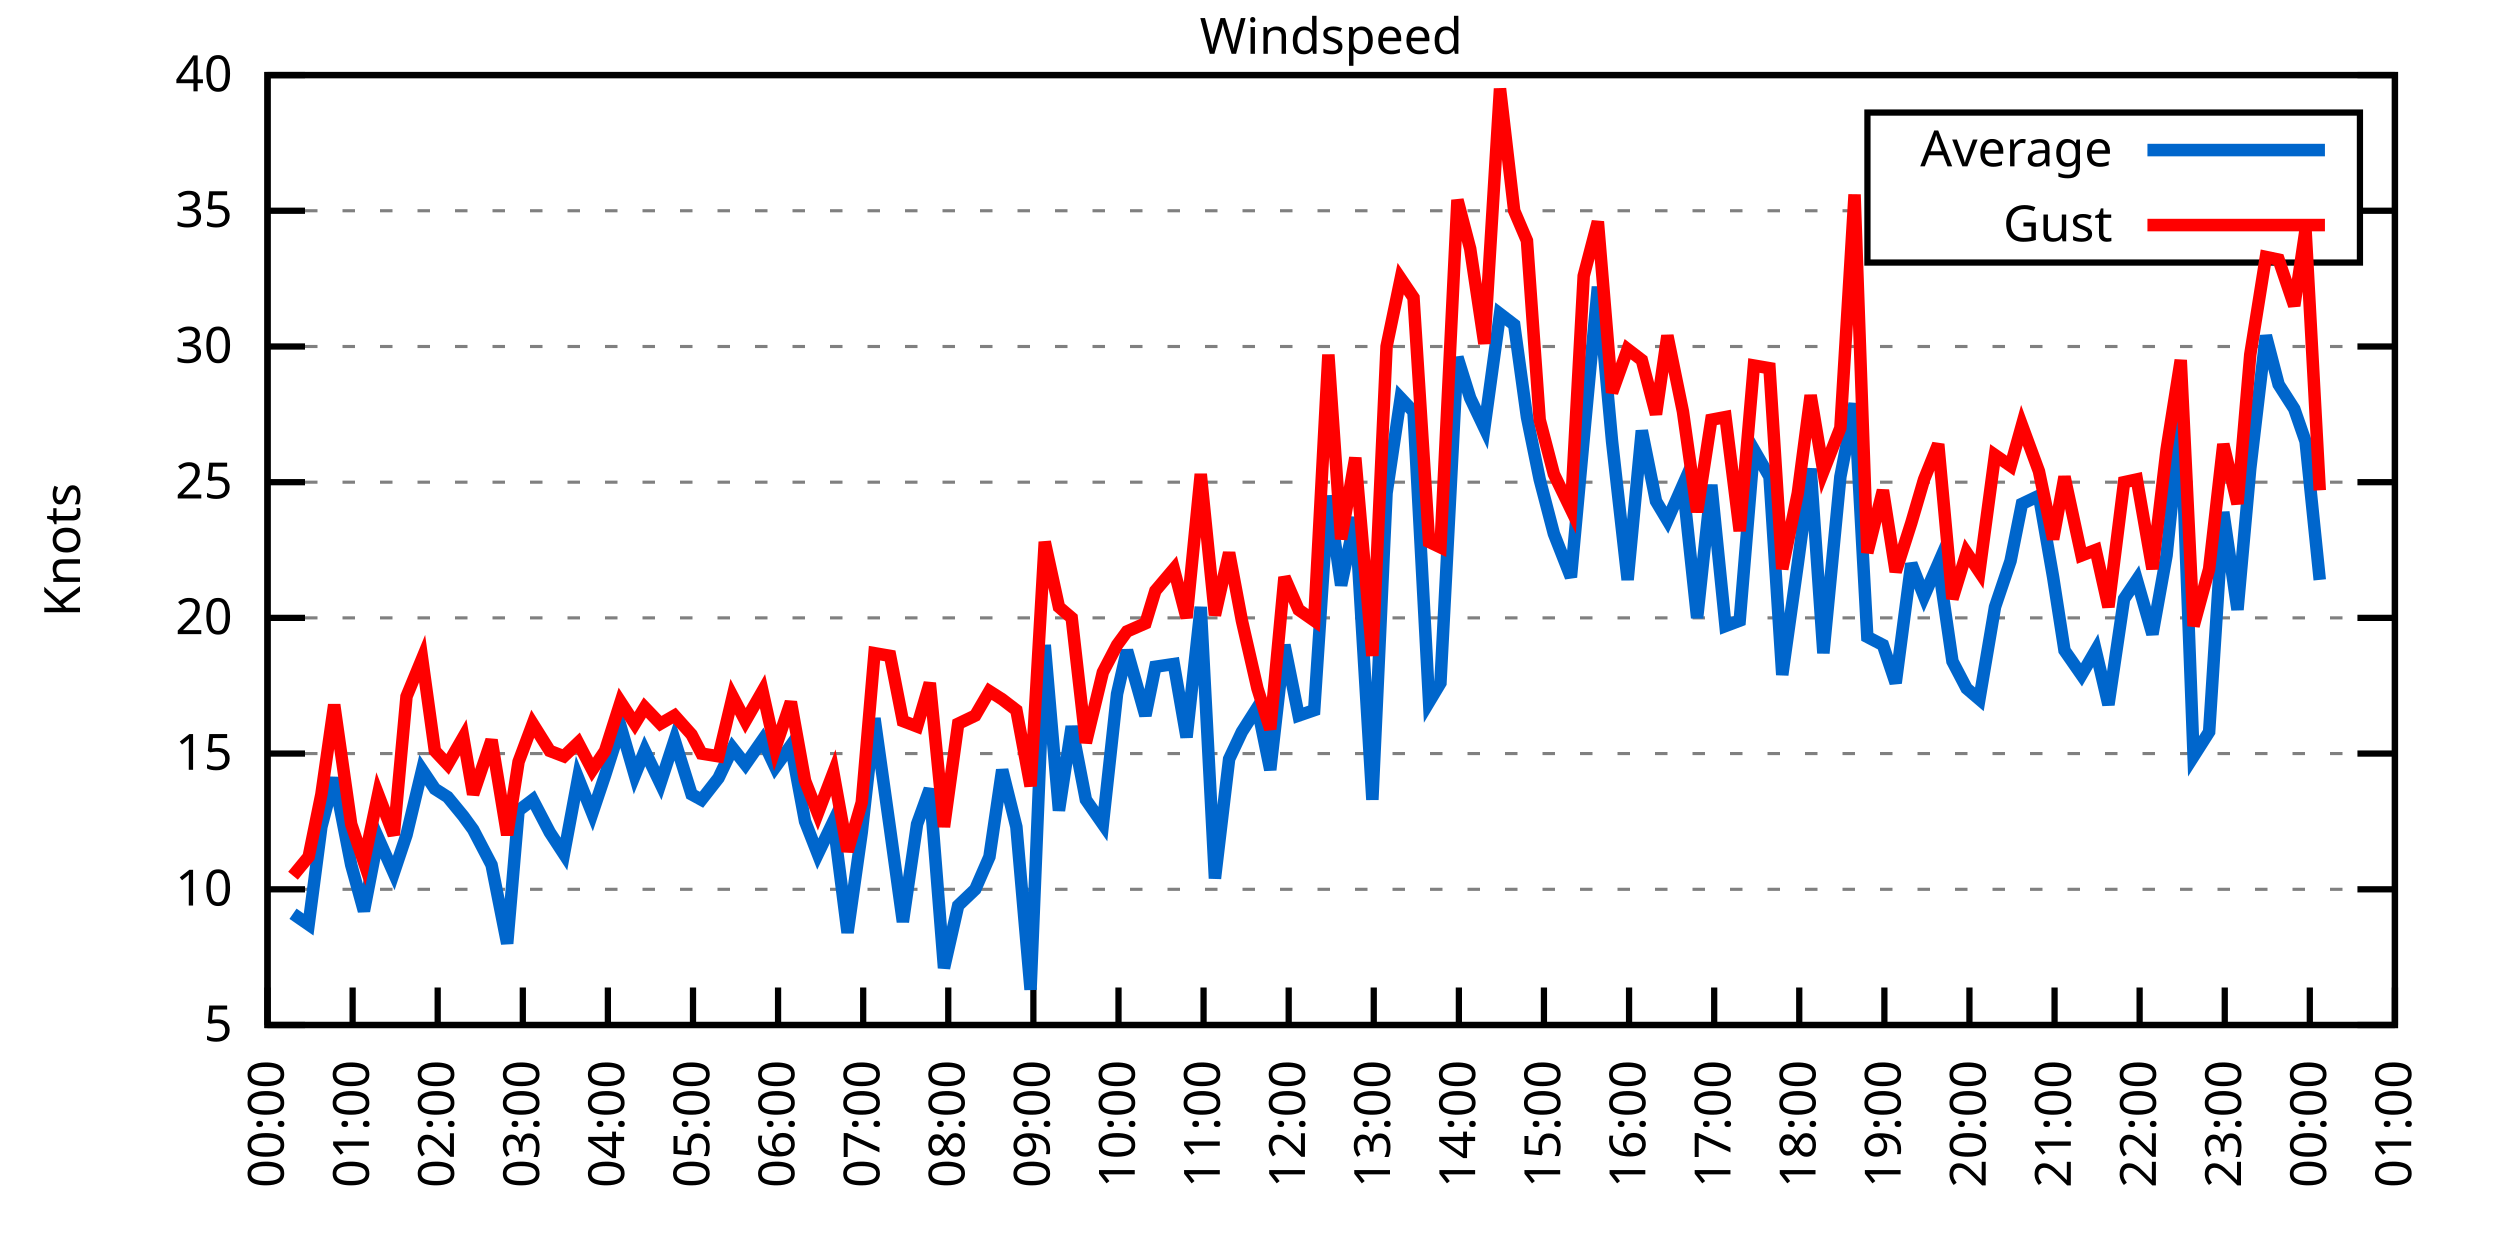
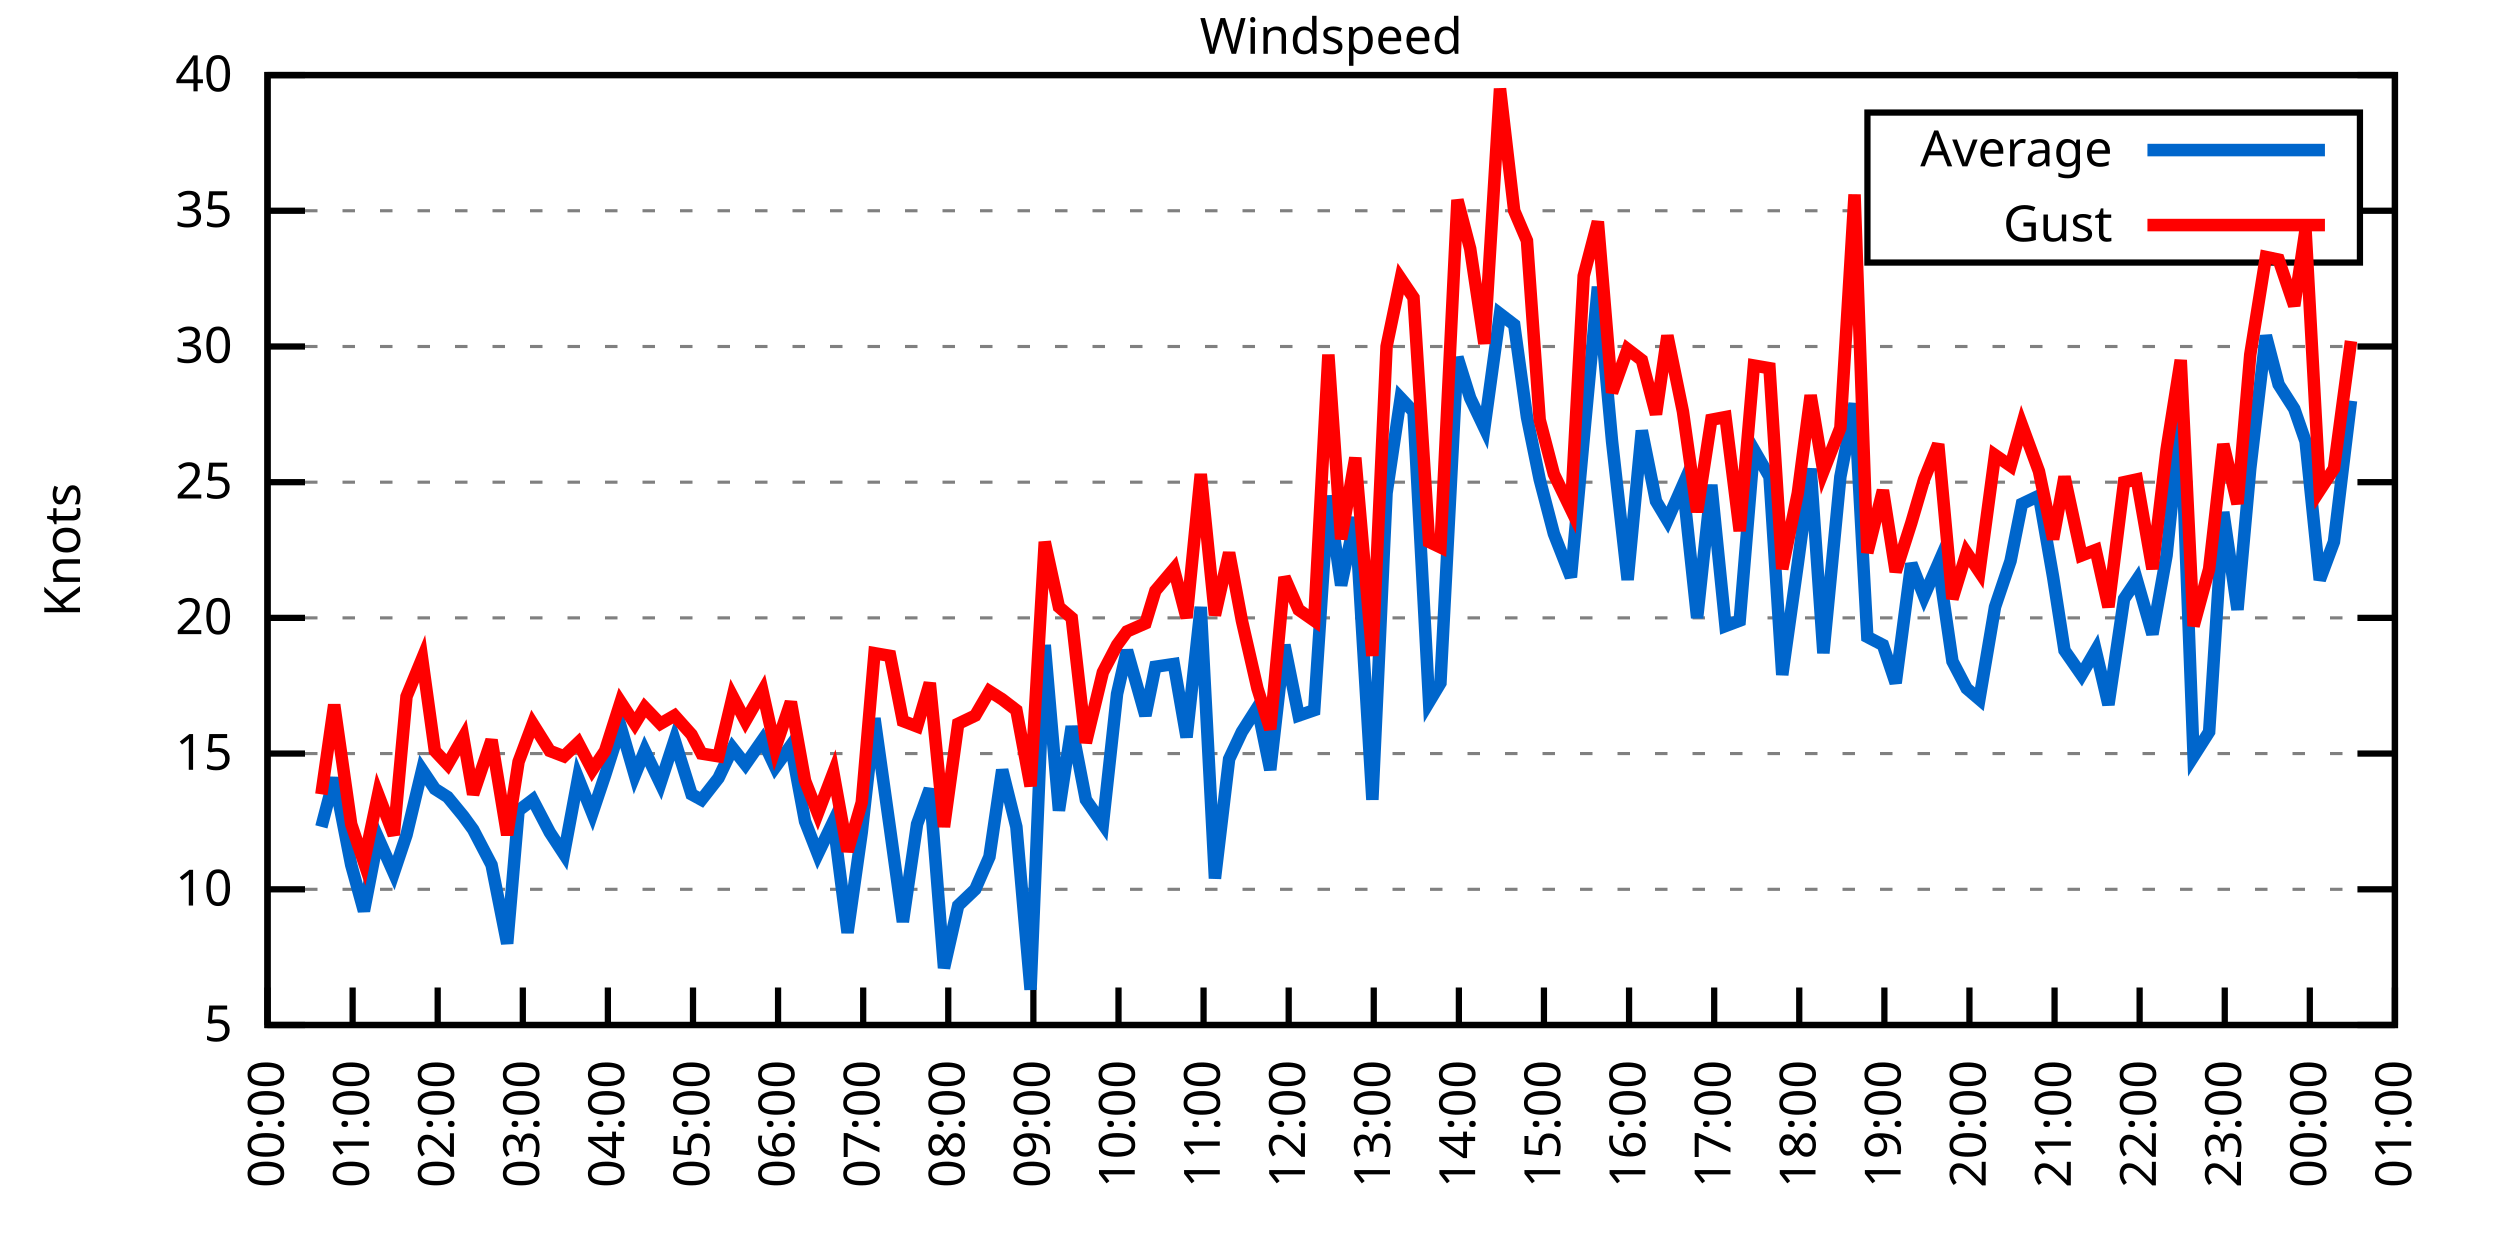
<svg xmlns="http://www.w3.org/2000/svg" xmlns:xlink="http://www.w3.org/1999/xlink" width="400" height="200" viewBox="0 0 400 200">
  <g id="gnuplot_canvas">
    <rect x="0" y="0" width="400" height="200" fill="none" />
    <defs>
      <circle id="gpDot" r="0.5" stroke-width="0.5" stroke="currentColor" />
      <path id="gpPt0" stroke-width="0.333" stroke="currentColor" d="M-1,0 h2 M0,-1 v2" />
      <path id="gpPt1" stroke-width="0.333" stroke="currentColor" d="M-1,-1 L1,1 M1,-1 L-1,1" />
      <path id="gpPt2" stroke-width="0.333" stroke="currentColor" d="M-1,0 L1,0 M0,-1 L0,1 M-1,-1 L1,1 M-1,1 L1,-1" />
      <rect id="gpPt3" stroke-width="0.333" stroke="currentColor" x="-1" y="-1" width="2" height="2" />
      <rect id="gpPt4" stroke-width="0.333" stroke="currentColor" fill="currentColor" x="-1" y="-1" width="2" height="2" />
      <circle id="gpPt5" stroke-width="0.333" stroke="currentColor" cx="0" cy="0" r="1" />
      <use xlink:href="#gpPt5" id="gpPt6" fill="currentColor" stroke="none" />
      <path id="gpPt7" stroke-width="0.333" stroke="currentColor" d="M0,-1.33 L-1.33,0.67 L1.33,0.67 z" />
      <use xlink:href="#gpPt7" id="gpPt8" fill="currentColor" stroke="none" />
      <use xlink:href="#gpPt7" id="gpPt9" stroke="currentColor" transform="rotate(180)" />
      <use xlink:href="#gpPt9" id="gpPt10" fill="currentColor" stroke="none" />
      <use xlink:href="#gpPt3" id="gpPt11" stroke="currentColor" transform="rotate(45)" />
      <use xlink:href="#gpPt11" id="gpPt12" fill="currentColor" stroke="none" />
      <path id="gpPt13" stroke-width="0.333" stroke="currentColor" d="M0,1.330 L1.265,0.411 L0.782,-1.067 L-0.782,-1.076 L-1.265,0.411 z" />
      <use xlink:href="#gpPt13" id="gpPt14" fill="currentColor" stroke="none" />
      <filter id="textbox" filterUnits="objectBoundingBox" x="0" y="0" height="1" width="1">
        <feFlood flood-color="white" flood-opacity="1" result="bgnd" />
        <feComposite in="SourceGraphic" in2="bgnd" operator="atop" />
      </filter>
      <filter id="greybox" filterUnits="objectBoundingBox" x="0" y="0" height="1" width="1">
        <feFlood flood-color="lightgrey" flood-opacity="1" result="grey" />
        <feComposite in="SourceGraphic" in2="grey" operator="atop" />
      </filter>
    </defs>
    <g fill="none" color="white" stroke="currentColor" stroke-width="1.00" stroke-linecap="butt" stroke-linejoin="miter">
</g>
    <g fill="none" color="black" stroke="currentColor" stroke-width="1.00" stroke-linecap="butt" stroke-linejoin="miter">
      <g stroke="none" shape-rendering="crispEdges">
        <polygon fill="rgb(255, 255, 255)" points="42.80,164.00 383.18,164.00 383.18,12.02 42.80,12.02 " />
      </g>
    </g>
    <g fill="none" color="black" stroke="currentColor" stroke-width="1.00" stroke-linecap="butt" stroke-linejoin="miter">
</g>
    <g fill="none" color="black" stroke="black" stroke-width="0.50" stroke-linecap="butt" stroke-linejoin="miter">
</g>
    <g fill="none" color="gray" stroke="currentColor" stroke-width="0.50" stroke-linecap="butt" stroke-linejoin="miter">
      <path stroke="gray" stroke-dasharray="2,4" class="gridline" d="M42.80,164.00 L383.19,164.00  " />
    </g>
    <g fill="none" color="gray" stroke="gray" stroke-width="1.00" stroke-linecap="butt" stroke-linejoin="miter">
</g>
    <g fill="none" color="black" stroke="currentColor" stroke-width="1.00" stroke-linecap="butt" stroke-linejoin="miter">
      <path stroke="black" d="M42.80,164.00 L48.80,164.00 M383.19,164.00 L377.19,164.00  " />
      <g transform="translate(37.20,166.60)" stroke="none" fill="black" font-family="Sans" font-size="8.00" text-anchor="end">
        <text>
          <tspan font-family="Sans"> 5</tspan>
        </text>
      </g>
    </g>
    <g fill="none" color="black" stroke="currentColor" stroke-width="1.00" stroke-linecap="butt" stroke-linejoin="miter">
</g>
    <g fill="none" color="black" stroke="black" stroke-width="0.50" stroke-linecap="butt" stroke-linejoin="miter">
</g>
    <g fill="none" color="gray" stroke="currentColor" stroke-width="0.50" stroke-linecap="butt" stroke-linejoin="miter">
      <path stroke="gray" stroke-dasharray="2,4" class="gridline" d="M42.80,142.29 L383.19,142.29  " />
    </g>
    <g fill="none" color="gray" stroke="gray" stroke-width="1.00" stroke-linecap="butt" stroke-linejoin="miter">
</g>
    <g fill="none" color="black" stroke="currentColor" stroke-width="1.00" stroke-linecap="butt" stroke-linejoin="miter">
      <path stroke="black" d="M42.80,142.29 L48.80,142.29 M383.19,142.29 L377.19,142.29  " />
      <g transform="translate(37.20,144.89)" stroke="none" fill="black" font-family="Sans" font-size="8.00" text-anchor="end">
        <text>
          <tspan font-family="Sans"> 10</tspan>
        </text>
      </g>
    </g>
    <g fill="none" color="black" stroke="currentColor" stroke-width="1.00" stroke-linecap="butt" stroke-linejoin="miter">
</g>
    <g fill="none" color="black" stroke="black" stroke-width="0.50" stroke-linecap="butt" stroke-linejoin="miter">
</g>
    <g fill="none" color="gray" stroke="currentColor" stroke-width="0.50" stroke-linecap="butt" stroke-linejoin="miter">
      <path stroke="gray" stroke-dasharray="2,4" class="gridline" d="M42.80,120.57 L383.19,120.57  " />
    </g>
    <g fill="none" color="gray" stroke="gray" stroke-width="1.00" stroke-linecap="butt" stroke-linejoin="miter">
</g>
    <g fill="none" color="black" stroke="currentColor" stroke-width="1.00" stroke-linecap="butt" stroke-linejoin="miter">
      <path stroke="black" d="M42.80,120.57 L48.80,120.57 M383.19,120.57 L377.19,120.57  " />
      <g transform="translate(37.20,123.17)" stroke="none" fill="black" font-family="Sans" font-size="8.00" text-anchor="end">
        <text>
          <tspan font-family="Sans"> 15</tspan>
        </text>
      </g>
    </g>
    <g fill="none" color="black" stroke="currentColor" stroke-width="1.00" stroke-linecap="butt" stroke-linejoin="miter">
</g>
    <g fill="none" color="black" stroke="black" stroke-width="0.50" stroke-linecap="butt" stroke-linejoin="miter">
</g>
    <g fill="none" color="gray" stroke="currentColor" stroke-width="0.50" stroke-linecap="butt" stroke-linejoin="miter">
      <path stroke="gray" stroke-dasharray="2,4" class="gridline" d="M42.80,98.86 L383.19,98.86  " />
    </g>
    <g fill="none" color="gray" stroke="gray" stroke-width="1.00" stroke-linecap="butt" stroke-linejoin="miter">
</g>
    <g fill="none" color="black" stroke="currentColor" stroke-width="1.00" stroke-linecap="butt" stroke-linejoin="miter">
      <path stroke="black" d="M42.80,98.86 L48.80,98.86 M383.19,98.86 L377.19,98.86  " />
      <g transform="translate(37.20,101.46)" stroke="none" fill="black" font-family="Sans" font-size="8.00" text-anchor="end">
        <text>
          <tspan font-family="Sans"> 20</tspan>
        </text>
      </g>
    </g>
    <g fill="none" color="black" stroke="currentColor" stroke-width="1.00" stroke-linecap="butt" stroke-linejoin="miter">
</g>
    <g fill="none" color="black" stroke="black" stroke-width="0.50" stroke-linecap="butt" stroke-linejoin="miter">
</g>
    <g fill="none" color="gray" stroke="currentColor" stroke-width="0.50" stroke-linecap="butt" stroke-linejoin="miter">
      <path stroke="gray" stroke-dasharray="2,4" class="gridline" d="M42.80,77.15 L383.19,77.15  " />
    </g>
    <g fill="none" color="gray" stroke="gray" stroke-width="1.00" stroke-linecap="butt" stroke-linejoin="miter">
</g>
    <g fill="none" color="black" stroke="currentColor" stroke-width="1.00" stroke-linecap="butt" stroke-linejoin="miter">
      <path stroke="black" d="M42.80,77.15 L48.80,77.15 M383.19,77.15 L377.19,77.15  " />
      <g transform="translate(37.20,79.75)" stroke="none" fill="black" font-family="Sans" font-size="8.00" text-anchor="end">
        <text>
          <tspan font-family="Sans"> 25</tspan>
        </text>
      </g>
    </g>
    <g fill="none" color="black" stroke="currentColor" stroke-width="1.00" stroke-linecap="butt" stroke-linejoin="miter">
</g>
    <g fill="none" color="black" stroke="black" stroke-width="0.50" stroke-linecap="butt" stroke-linejoin="miter">
</g>
    <g fill="none" color="gray" stroke="currentColor" stroke-width="0.50" stroke-linecap="butt" stroke-linejoin="miter">
      <path stroke="gray" stroke-dasharray="2,4" class="gridline" d="M42.80,55.44 L383.19,55.44  " />
    </g>
    <g fill="none" color="gray" stroke="gray" stroke-width="1.00" stroke-linecap="butt" stroke-linejoin="miter">
</g>
    <g fill="none" color="black" stroke="currentColor" stroke-width="1.00" stroke-linecap="butt" stroke-linejoin="miter">
      <path stroke="black" d="M42.80,55.44 L48.80,55.44 M383.19,55.44 L377.19,55.44  " />
      <g transform="translate(37.20,58.04)" stroke="none" fill="black" font-family="Sans" font-size="8.00" text-anchor="end">
        <text>
          <tspan font-family="Sans"> 30</tspan>
        </text>
      </g>
    </g>
    <g fill="none" color="black" stroke="currentColor" stroke-width="1.00" stroke-linecap="butt" stroke-linejoin="miter">
</g>
    <g fill="none" color="black" stroke="black" stroke-width="0.50" stroke-linecap="butt" stroke-linejoin="miter">
</g>
    <g fill="none" color="gray" stroke="currentColor" stroke-width="0.50" stroke-linecap="butt" stroke-linejoin="miter">
      <path stroke="gray" stroke-dasharray="2,4" class="gridline" d="M42.80,33.72 L298.79,33.72 M377.59,33.72 L383.19,33.72  " />
    </g>
    <g fill="none" color="gray" stroke="gray" stroke-width="1.00" stroke-linecap="butt" stroke-linejoin="miter">
</g>
    <g fill="none" color="black" stroke="currentColor" stroke-width="1.00" stroke-linecap="butt" stroke-linejoin="miter">
      <path stroke="black" d="M42.80,33.72 L48.80,33.72 M383.19,33.72 L377.19,33.72  " />
      <g transform="translate(37.20,36.32)" stroke="none" fill="black" font-family="Sans" font-size="8.00" text-anchor="end">
        <text>
          <tspan font-family="Sans"> 35</tspan>
        </text>
      </g>
    </g>
    <g fill="none" color="black" stroke="currentColor" stroke-width="1.00" stroke-linecap="butt" stroke-linejoin="miter">
</g>
    <g fill="none" color="black" stroke="black" stroke-width="0.50" stroke-linecap="butt" stroke-linejoin="miter">
</g>
    <g fill="none" color="gray" stroke="currentColor" stroke-width="0.50" stroke-linecap="butt" stroke-linejoin="miter">
      <path stroke="gray" stroke-dasharray="2,4" class="gridline" d="M42.80,12.01 L383.19,12.01  " />
    </g>
    <g fill="none" color="gray" stroke="gray" stroke-width="1.00" stroke-linecap="butt" stroke-linejoin="miter">
</g>
    <g fill="none" color="black" stroke="currentColor" stroke-width="1.00" stroke-linecap="butt" stroke-linejoin="miter">
      <path stroke="black" d="M42.80,12.01 L48.80,12.01 M383.19,12.01 L377.19,12.01  " />
      <g transform="translate(37.20,14.61)" stroke="none" fill="black" font-family="Sans" font-size="8.00" text-anchor="end">
        <text>
          <tspan font-family="Sans"> 40</tspan>
        </text>
      </g>
    </g>
    <g fill="none" color="black" stroke="currentColor" stroke-width="1.00" stroke-linecap="butt" stroke-linejoin="miter">
      <path stroke="black" d="M42.80,164.00 L42.80,158.00  " />
      <g transform="translate(45.40,169.60) rotate(270.00)" stroke="none" fill="black" font-family="Sans" font-size="8.00" text-anchor="end">
        <text>
          <tspan font-family="Sans">00:00</tspan>
        </text>
      </g>
    </g>
    <g fill="none" color="black" stroke="currentColor" stroke-width="1.00" stroke-linecap="butt" stroke-linejoin="miter">
      <path stroke="black" d="M56.42,164.00 L56.42,158.00  " />
      <g transform="translate(59.02,169.60) rotate(270.00)" stroke="none" fill="black" font-family="Sans" font-size="8.00" text-anchor="end">
        <text>
          <tspan font-family="Sans">01:00</tspan>
        </text>
      </g>
    </g>
    <g fill="none" color="black" stroke="currentColor" stroke-width="1.00" stroke-linecap="butt" stroke-linejoin="miter">
      <path stroke="black" d="M70.03,164.00 L70.03,158.00  " />
      <g transform="translate(72.63,169.60) rotate(270.00)" stroke="none" fill="black" font-family="Sans" font-size="8.00" text-anchor="end">
        <text>
          <tspan font-family="Sans">02:00</tspan>
        </text>
      </g>
    </g>
    <g fill="none" color="black" stroke="currentColor" stroke-width="1.00" stroke-linecap="butt" stroke-linejoin="miter">
      <path stroke="black" d="M83.65,164.00 L83.65,158.00  " />
      <g transform="translate(86.25,169.60) rotate(270.00)" stroke="none" fill="black" font-family="Sans" font-size="8.00" text-anchor="end">
        <text>
          <tspan font-family="Sans">03:00</tspan>
        </text>
      </g>
    </g>
    <g fill="none" color="black" stroke="currentColor" stroke-width="1.00" stroke-linecap="butt" stroke-linejoin="miter">
      <path stroke="black" d="M97.26,164.00 L97.26,158.00  " />
      <g transform="translate(99.86,169.60) rotate(270.00)" stroke="none" fill="black" font-family="Sans" font-size="8.00" text-anchor="end">
        <text>
          <tspan font-family="Sans">04:00</tspan>
        </text>
      </g>
    </g>
    <g fill="none" color="black" stroke="currentColor" stroke-width="1.00" stroke-linecap="butt" stroke-linejoin="miter">
      <path stroke="black" d="M110.88,164.00 L110.88,158.00  " />
      <g transform="translate(113.48,169.60) rotate(270.00)" stroke="none" fill="black" font-family="Sans" font-size="8.00" text-anchor="end">
        <text>
          <tspan font-family="Sans">05:00</tspan>
        </text>
      </g>
    </g>
    <g fill="none" color="black" stroke="currentColor" stroke-width="1.00" stroke-linecap="butt" stroke-linejoin="miter">
      <path stroke="black" d="M124.49,164.00 L124.49,158.00  " />
      <g transform="translate(127.09,169.60) rotate(270.00)" stroke="none" fill="black" font-family="Sans" font-size="8.00" text-anchor="end">
        <text>
          <tspan font-family="Sans">06:00</tspan>
        </text>
      </g>
    </g>
    <g fill="none" color="black" stroke="currentColor" stroke-width="1.00" stroke-linecap="butt" stroke-linejoin="miter">
      <path stroke="black" d="M138.11,164.00 L138.11,158.00  " />
      <g transform="translate(140.71,169.60) rotate(270.00)" stroke="none" fill="black" font-family="Sans" font-size="8.00" text-anchor="end">
        <text>
          <tspan font-family="Sans">07:00</tspan>
        </text>
      </g>
    </g>
    <g fill="none" color="black" stroke="currentColor" stroke-width="1.00" stroke-linecap="butt" stroke-linejoin="miter">
      <path stroke="black" d="M151.72,164.00 L151.72,158.00  " />
      <g transform="translate(154.32,169.60) rotate(270.00)" stroke="none" fill="black" font-family="Sans" font-size="8.00" text-anchor="end">
        <text>
          <tspan font-family="Sans">08:00</tspan>
        </text>
      </g>
    </g>
    <g fill="none" color="black" stroke="currentColor" stroke-width="1.00" stroke-linecap="butt" stroke-linejoin="miter">
      <path stroke="black" d="M165.34,164.00 L165.34,158.00  " />
      <g transform="translate(167.94,169.60) rotate(270.00)" stroke="none" fill="black" font-family="Sans" font-size="8.00" text-anchor="end">
        <text>
          <tspan font-family="Sans">09:00</tspan>
        </text>
      </g>
    </g>
    <g fill="none" color="black" stroke="currentColor" stroke-width="1.00" stroke-linecap="butt" stroke-linejoin="miter">
      <path stroke="black" d="M178.96,164.00 L178.96,158.00  " />
      <g transform="translate(181.56,169.60) rotate(270.00)" stroke="none" fill="black" font-family="Sans" font-size="8.00" text-anchor="end">
        <text>
          <tspan font-family="Sans">10:00</tspan>
        </text>
      </g>
    </g>
    <g fill="none" color="black" stroke="currentColor" stroke-width="1.00" stroke-linecap="butt" stroke-linejoin="miter">
      <path stroke="black" d="M192.57,164.00 L192.57,158.00  " />
      <g transform="translate(195.17,169.60) rotate(270.00)" stroke="none" fill="black" font-family="Sans" font-size="8.00" text-anchor="end">
        <text>
          <tspan font-family="Sans">11:00</tspan>
        </text>
      </g>
    </g>
    <g fill="none" color="black" stroke="currentColor" stroke-width="1.00" stroke-linecap="butt" stroke-linejoin="miter">
      <path stroke="black" d="M206.19,164.00 L206.19,158.00  " />
      <g transform="translate(208.79,169.60) rotate(270.00)" stroke="none" fill="black" font-family="Sans" font-size="8.00" text-anchor="end">
        <text>
          <tspan font-family="Sans">12:00</tspan>
        </text>
      </g>
    </g>
    <g fill="none" color="black" stroke="currentColor" stroke-width="1.00" stroke-linecap="butt" stroke-linejoin="miter">
      <path stroke="black" d="M219.80,164.00 L219.80,158.00  " />
      <g transform="translate(222.40,169.60) rotate(270.00)" stroke="none" fill="black" font-family="Sans" font-size="8.00" text-anchor="end">
        <text>
          <tspan font-family="Sans">13:00</tspan>
        </text>
      </g>
    </g>
    <g fill="none" color="black" stroke="currentColor" stroke-width="1.00" stroke-linecap="butt" stroke-linejoin="miter">
      <path stroke="black" d="M233.42,164.00 L233.42,158.00  " />
      <g transform="translate(236.02,169.60) rotate(270.00)" stroke="none" fill="black" font-family="Sans" font-size="8.00" text-anchor="end">
        <text>
          <tspan font-family="Sans">14:00</tspan>
        </text>
      </g>
    </g>
    <g fill="none" color="black" stroke="currentColor" stroke-width="1.00" stroke-linecap="butt" stroke-linejoin="miter">
      <path stroke="black" d="M247.03,164.00 L247.03,158.00  " />
      <g transform="translate(249.63,169.60) rotate(270.00)" stroke="none" fill="black" font-family="Sans" font-size="8.00" text-anchor="end">
        <text>
          <tspan font-family="Sans">15:00</tspan>
        </text>
      </g>
    </g>
    <g fill="none" color="black" stroke="currentColor" stroke-width="1.00" stroke-linecap="butt" stroke-linejoin="miter">
      <path stroke="black" d="M260.65,164.00 L260.65,158.00  " />
      <g transform="translate(263.25,169.60) rotate(270.00)" stroke="none" fill="black" font-family="Sans" font-size="8.00" text-anchor="end">
        <text>
          <tspan font-family="Sans">16:00</tspan>
        </text>
      </g>
    </g>
    <g fill="none" color="black" stroke="currentColor" stroke-width="1.00" stroke-linecap="butt" stroke-linejoin="miter">
      <path stroke="black" d="M274.27,164.00 L274.27,158.00  " />
      <g transform="translate(276.87,169.60) rotate(270.00)" stroke="none" fill="black" font-family="Sans" font-size="8.00" text-anchor="end">
        <text>
          <tspan font-family="Sans">17:00</tspan>
        </text>
      </g>
    </g>
    <g fill="none" color="black" stroke="currentColor" stroke-width="1.00" stroke-linecap="butt" stroke-linejoin="miter">
      <path stroke="black" d="M287.88,164.00 L287.88,158.00  " />
      <g transform="translate(290.48,169.60) rotate(270.00)" stroke="none" fill="black" font-family="Sans" font-size="8.00" text-anchor="end">
        <text>
          <tspan font-family="Sans">18:00</tspan>
        </text>
      </g>
    </g>
    <g fill="none" color="black" stroke="currentColor" stroke-width="1.00" stroke-linecap="butt" stroke-linejoin="miter">
      <path stroke="black" d="M301.50,164.00 L301.50,158.00  " />
      <g transform="translate(304.10,169.60) rotate(270.00)" stroke="none" fill="black" font-family="Sans" font-size="8.00" text-anchor="end">
        <text>
          <tspan font-family="Sans">19:00</tspan>
        </text>
      </g>
    </g>
    <g fill="none" color="black" stroke="currentColor" stroke-width="1.00" stroke-linecap="butt" stroke-linejoin="miter">
      <path stroke="black" d="M315.11,164.00 L315.11,158.00  " />
      <g transform="translate(317.71,169.60) rotate(270.00)" stroke="none" fill="black" font-family="Sans" font-size="8.00" text-anchor="end">
        <text>
          <tspan font-family="Sans">20:00</tspan>
        </text>
      </g>
    </g>
    <g fill="none" color="black" stroke="currentColor" stroke-width="1.00" stroke-linecap="butt" stroke-linejoin="miter">
      <path stroke="black" d="M328.73,164.00 L328.73,158.00  " />
      <g transform="translate(331.33,169.60) rotate(270.00)" stroke="none" fill="black" font-family="Sans" font-size="8.00" text-anchor="end">
        <text>
          <tspan font-family="Sans">21:00</tspan>
        </text>
      </g>
    </g>
    <g fill="none" color="black" stroke="currentColor" stroke-width="1.00" stroke-linecap="butt" stroke-linejoin="miter">
      <path stroke="black" d="M342.34,164.00 L342.34,158.00  " />
      <g transform="translate(344.94,169.60) rotate(270.00)" stroke="none" fill="black" font-family="Sans" font-size="8.00" text-anchor="end">
        <text>
          <tspan font-family="Sans">22:00</tspan>
        </text>
      </g>
    </g>
    <g fill="none" color="black" stroke="currentColor" stroke-width="1.00" stroke-linecap="butt" stroke-linejoin="miter">
      <path stroke="black" d="M355.96,164.00 L355.96,158.00  " />
      <g transform="translate(358.56,169.60) rotate(270.00)" stroke="none" fill="black" font-family="Sans" font-size="8.00" text-anchor="end">
        <text>
          <tspan font-family="Sans">23:00</tspan>
        </text>
      </g>
    </g>
    <g fill="none" color="black" stroke="currentColor" stroke-width="1.00" stroke-linecap="butt" stroke-linejoin="miter">
      <path stroke="black" d="M369.57,164.00 L369.57,158.00  " />
      <g transform="translate(372.17,169.60) rotate(270.00)" stroke="none" fill="black" font-family="Sans" font-size="8.00" text-anchor="end">
        <text>
          <tspan font-family="Sans">00:00</tspan>
        </text>
      </g>
    </g>
    <g fill="none" color="black" stroke="currentColor" stroke-width="1.00" stroke-linecap="butt" stroke-linejoin="miter">
      <path stroke="black" d="M383.19,164.00 L383.19,158.00  " />
      <g transform="translate(385.79,169.60) rotate(270.00)" stroke="none" fill="black" font-family="Sans" font-size="8.00" text-anchor="end">
        <text>
          <tspan font-family="Sans">01:00</tspan>
        </text>
      </g>
    </g>
    <g fill="none" color="black" stroke="currentColor" stroke-width="1.00" stroke-linecap="butt" stroke-linejoin="miter">
</g>
    <g fill="none" color="black" stroke="currentColor" stroke-width="1.00" stroke-linecap="butt" stroke-linejoin="miter">
      <path stroke="black" d="M42.80,12.01 L42.80,164.00 L383.19,164.00 L383.19,12.01 L42.80,12.01 Z  " />
    </g>
    <g fill="none" color="black" stroke="currentColor" stroke-width="1.00" stroke-linecap="butt" stroke-linejoin="miter">
</g>
    <g fill="none" color="black" stroke="currentColor" stroke-width="1.00" stroke-linecap="butt" stroke-linejoin="miter">
      <path stroke="black" d="M298.79,42.01 L298.79,18.01 L377.59,18.01 L377.59,42.01 L298.79,42.01 Z  " />
    </g>
    <g id="Windspeed_plot_1">
      <g fill="none" color="white" stroke="black" stroke-width="2.00" stroke-linecap="butt" stroke-linejoin="miter">
</g>
      <g fill="none" color="black" stroke="currentColor" stroke-width="2.00" stroke-linecap="butt" stroke-linejoin="miter">
        <g transform="translate(337.99,26.61)" stroke="none" fill="black" font-family="Sans" font-size="8.00" text-anchor="end">
          <text>
            <tspan font-family="Sans">Average</tspan>
          </text>
        </g>
      </g>
      <g fill="none" color="black" stroke="currentColor" stroke-width="2.00" stroke-linecap="butt" stroke-linejoin="miter">
-         <path stroke="rgb(  0, 102, 204)" d="M343.59,24.01 L371.99,24.01 M46.88,146.20 L49.38,147.93 L51.42,132.30 L53.47,124.48 L56.19,138.38 L58.23,145.76   L60.50,134.04 L63.00,139.68 L65.04,133.60 L67.54,123.18 L69.58,126.22 L71.62,127.52 L74.12,130.56 L75.70,132.73   L78.65,138.38 L81.15,150.97 L82.97,129.69 L85.24,127.96 L87.96,133.17 L90.23,136.64 L92.50,124.48 L94.77,130.13   L96.81,124.05 L99.30,116.23 L101.57,124.05 L103.16,120.14 L105.66,125.35 L107.93,118.40 L110.65,127.09 L112.24,127.96   L114.96,124.48 L117.23,119.71 L119.27,122.31 L122.00,118.40 L124.04,122.75 L126.54,119.27 L128.81,131.43 L130.85,136.64   L133.34,131.43 L135.61,149.24 L137.88,133.17 L139.92,114.93 L142.42,132.73 L144.46,147.50 L146.73,131.86 L148.77,126.22   L151.04,154.88 L153.31,144.89 L156.04,142.29 L158.31,137.08 L160.35,123.18 L162.62,132.30 L164.89,158.35 L167.16,103.20   L169.43,129.69 L171.47,116.23 L173.74,127.96 L176.46,131.86 L178.73,111.02 L180.32,104.07 L183.27,114.49 L184.86,106.68   L187.81,106.24 L189.85,117.97 L192.12,97.12 L194.39,140.55 L196.66,121.44 L198.70,117.10 L201.19,113.19 L203.24,123.18   L205.51,103.20 L207.78,114.49 L210.27,113.63 L212.54,79.32 L214.58,93.65 L216.85,82.79 L219.58,127.96 L221.85,78.89   L224.11,63.69 L226.16,65.86 L228.65,112.32 L230.47,109.28 L233.19,57.17 L235.23,63.69 L237.50,68.46 L240.00,50.22   L242.27,51.96 L244.31,66.73 L246.35,76.71 L248.62,85.40 L251.35,92.35 L253.39,70.20 L255.66,45.88 L257.93,70.63   L260.42,92.78 L262.69,68.90 L264.96,80.19 L266.78,83.23 L269.27,77.58 L271.54,98.86 L273.81,77.58 L276.08,100.16   L278.35,99.30 L280.62,71.94 L283.12,76.28 L285.16,107.98 L287.65,90.18 L289.70,74.98 L291.74,104.51 L294.46,76.28   L296.73,64.56 L298.77,101.90 L301.27,103.20 L303.31,109.28 L305.81,90.18 L307.85,95.39 L310.12,90.18 L312.39,105.81   L314.66,110.15 L316.70,111.89 L319.20,97.12 L321.69,89.74 L323.51,80.62 L326.23,79.32 L328.50,92.35 L330.32,104.07   L333.04,107.98 L335.31,104.07 L337.35,112.76 L339.85,95.82 L341.89,92.78 L344.39,101.47 L346.65,88.87 L348.92,66.73   L350.97,121.01 L353.46,117.10 L355.73,81.93 L358.00,97.56 L360.04,74.98 L362.54,53.70 L364.58,61.52 L367.08,65.42   L368.89,70.63 L371.16,92.78  " />
+         <path stroke="rgb(  0, 102, 204)" d="M343.59,24.01 L371.99,24.01 M51.42,132.30 L53.47,124.48 L56.19,138.38 L58.23,145.76 L60.50,134.04 L63.00,139.68   L65.04,133.60 L67.54,123.18 L69.58,126.22 L71.62,127.52 L74.12,130.56 L75.70,132.73 L78.65,138.38 L81.15,150.97   L82.97,129.69 L85.24,127.96 L87.96,133.17 L90.23,136.64 L92.50,124.48 L94.77,130.13 L96.81,124.05 L99.30,116.23   L101.57,124.05 L103.16,120.14 L105.66,125.35 L107.93,118.40 L110.65,127.09 L112.24,127.96 L114.96,124.48 L117.23,119.71   L119.27,122.31 L122.00,118.40 L124.04,122.75 L126.54,119.27 L128.81,131.43 L130.85,136.64 L133.34,131.43 L135.61,149.24   L137.88,133.17 L139.92,114.93 L142.42,132.73 L144.46,147.50 L146.73,131.86 L148.77,126.22 L151.04,154.88 L153.31,144.89   L156.04,142.29 L158.31,137.08 L160.35,123.18 L162.62,132.30 L164.89,158.35 L167.16,103.20 L169.43,129.69 L171.47,116.23   L173.74,127.96 L176.46,131.86 L178.73,111.02 L180.32,104.07 L183.27,114.49 L184.86,106.68 L187.81,106.24 L189.85,117.97   L192.12,97.12 L194.39,140.55 L196.66,121.44 L198.70,117.10 L201.19,113.19 L203.24,123.18 L205.51,103.20 L207.78,114.49   L210.27,113.63 L212.54,79.32 L214.58,93.65 L216.85,82.79 L219.58,127.96 L221.85,78.89 L224.11,63.69 L226.16,65.86   L228.65,112.32 L230.47,109.28 L233.19,57.17 L235.23,63.69 L237.50,68.46 L240.00,50.22 L242.27,51.96 L244.31,66.73   L246.35,76.71 L248.62,85.40 L251.35,92.35 L253.39,70.20 L255.66,45.88 L257.93,70.63 L260.42,92.78 L262.69,68.90   L264.96,80.19 L266.78,83.23 L269.27,77.58 L271.54,98.86 L273.81,77.58 L276.08,100.16 L278.35,99.30 L280.62,71.94   L283.12,76.28 L285.16,107.98 L287.65,90.18 L289.70,74.98 L291.74,104.51 L294.46,76.28 L296.73,64.56 L298.77,101.90   L301.27,103.20 L303.31,109.28 L305.81,90.18 L307.85,95.39 L310.12,90.18 L312.39,105.81 L314.66,110.15 L316.70,111.89   L319.20,97.12 L321.69,89.74 L323.51,80.62 L326.23,79.32 L328.50,92.35 L330.32,104.07 L333.04,107.98 L335.31,104.07   L337.35,112.76 L339.85,95.82 L341.89,92.78 L344.39,101.47 L346.65,88.87 L348.92,66.73 L350.97,121.01 L353.46,117.10   L355.73,81.93 L358.00,97.56 L360.04,74.98 L362.54,53.70 L364.58,61.52 L367.08,65.42 L368.89,70.63 L371.16,92.78   L373.43,86.70 L376.16,64.12  " />
      </g>
    </g>
    <g id="Windspeed_plot_2">
      <g fill="none" color="black" stroke="currentColor" stroke-width="2.00" stroke-linecap="butt" stroke-linejoin="miter">
        <g transform="translate(337.99,38.61)" stroke="none" fill="black" font-family="Sans" font-size="8.00" text-anchor="end">
          <text>
            <tspan font-family="Sans">Gust</tspan>
          </text>
        </g>
      </g>
      <g fill="none" color="black" stroke="currentColor" stroke-width="2.00" stroke-linecap="butt" stroke-linejoin="miter">
-         <path stroke="rgb(255,   0,   0)" d="M343.59,36.01 L371.99,36.01 M46.88,140.12 L49.38,137.08 L51.42,127.09 L53.47,112.76 L56.19,131.86 L58.23,137.94   L60.50,127.09 L63.00,133.60 L65.04,111.45 L67.54,105.38 L69.58,120.14 L71.62,122.31 L74.12,117.97 L75.70,127.09   L78.65,118.40 L81.15,133.60 L82.97,121.88 L85.24,115.80 L87.96,120.14 L90.23,121.01 L92.50,118.84 L94.77,123.18   L96.81,120.14 L99.30,112.32 L101.57,115.80 L103.16,113.19 L105.66,115.80 L107.93,114.49 L110.65,117.53 L112.24,120.57   L114.96,121.01 L117.23,111.45 L119.27,115.36 L122.00,110.59 L124.04,119.71 L126.54,112.32 L128.81,124.92 L130.85,130.13   L133.34,123.61 L135.61,136.21 L137.88,128.39 L139.92,104.51 L142.42,104.94 L144.46,115.36 L146.73,116.23 L148.77,109.28   L151.04,132.30 L153.31,115.80 L156.04,114.49 L158.31,110.59 L160.35,111.89 L162.62,113.63 L164.89,125.79 L167.16,86.70   L169.43,97.12 L171.47,98.86 L173.74,118.84 L176.46,107.55 L178.73,103.20 L180.32,101.03 L183.27,99.73 L184.86,94.52   L187.81,91.04 L189.85,98.86 L192.12,75.85 L194.39,98.43 L196.66,88.44 L198.70,99.30 L201.19,110.15 L203.24,116.67   L205.51,92.35 L207.78,97.56 L210.27,99.30 L212.54,56.74 L214.58,86.27 L216.85,73.24 L219.58,104.94 L221.85,55.44   L224.11,44.58 L226.16,47.62 L228.65,86.70 L230.47,87.57 L233.19,31.99 L235.23,39.80 L237.50,55.00 L240.00,14.18   L242.27,33.72 L244.31,38.50 L246.35,67.16 L248.62,75.85 L251.35,81.49 L253.39,44.15 L255.66,35.46 L257.93,62.82   L260.42,55.87 L262.69,57.61 L264.96,66.29 L266.78,53.70 L269.27,65.86 L271.54,81.93 L273.81,67.16 L276.08,66.73   L278.35,84.97 L280.62,58.48 L283.12,58.91 L285.16,91.04 L287.65,78.89 L289.70,63.25 L291.74,75.41 L294.46,68.46   L296.73,31.12 L298.77,88.44 L301.27,78.45 L303.31,91.48 L305.81,83.66 L307.85,76.71 L310.12,71.07 L312.39,95.82   L314.66,88.44 L316.70,91.48 L319.20,72.81 L321.69,74.54 L323.51,68.03 L326.23,75.41 L328.50,86.27 L330.32,76.28   L333.04,88.87 L335.31,88.00 L337.35,97.12 L339.85,77.15 L341.89,76.71 L344.39,91.04 L346.65,71.94 L348.92,57.61   L350.97,100.16 L353.46,91.04 L355.73,71.07 L358.00,80.62 L360.04,56.74 L362.54,41.11 L364.58,41.54 L367.08,48.92   L368.89,36.76 L371.16,78.45  " />
+         <path stroke="rgb(255,   0,   0)" d="M343.59,36.01 L371.99,36.01 M51.42,127.09 L53.47,112.76 L56.19,131.86 L58.23,137.94 L60.50,127.09 L63.00,133.60   L65.04,111.45 L67.54,105.38 L69.58,120.14 L71.62,122.31 L74.12,117.97 L75.70,127.09 L78.65,118.40 L81.15,133.60   L82.97,121.88 L85.24,115.80 L87.96,120.14 L90.23,121.01 L92.50,118.84 L94.77,123.18 L96.81,120.14 L99.30,112.32   L101.57,115.80 L103.16,113.19 L105.66,115.80 L107.93,114.49 L110.65,117.53 L112.24,120.57 L114.96,121.01 L117.23,111.45   L119.27,115.36 L122.00,110.59 L124.04,119.71 L126.54,112.32 L128.81,124.92 L130.85,130.13 L133.34,123.61 L135.61,136.21   L137.88,128.39 L139.92,104.51 L142.42,104.94 L144.46,115.36 L146.73,116.23 L148.77,109.28 L151.04,132.30 L153.31,115.80   L156.04,114.49 L158.31,110.59 L160.35,111.89 L162.62,113.63 L164.89,125.79 L167.16,86.70 L169.43,97.12 L171.47,98.86   L173.74,118.84 L176.46,107.55 L178.73,103.20 L180.32,101.03 L183.27,99.73 L184.86,94.52 L187.81,91.04 L189.85,98.86   L192.12,75.85 L194.39,98.43 L196.66,88.44 L198.70,99.30 L201.19,110.15 L203.24,116.67 L205.51,92.35 L207.78,97.56   L210.27,99.30 L212.54,56.74 L214.58,86.27 L216.85,73.24 L219.58,104.94 L221.85,55.44 L224.11,44.58 L226.16,47.62   L228.65,86.70 L230.47,87.57 L233.19,31.99 L235.23,39.80 L237.50,55.00 L240.00,14.18 L242.27,33.72 L244.31,38.50   L246.35,67.16 L248.62,75.85 L251.35,81.49 L253.39,44.15 L255.66,35.46 L257.93,62.82 L260.42,55.87 L262.69,57.61   L264.96,66.29 L266.78,53.70 L269.27,65.86 L271.54,81.93 L273.81,67.16 L276.08,66.73 L278.35,84.97 L280.62,58.48   L283.12,58.91 L285.16,91.04 L287.65,78.89 L289.70,63.25 L291.74,75.41 L294.46,68.46 L296.73,31.12 L298.77,88.44   L301.27,78.45 L303.31,91.48 L305.81,83.66 L307.85,76.71 L310.12,71.07 L312.39,95.82 L314.66,88.44 L316.70,91.48   L319.20,72.81 L321.69,74.54 L323.51,68.03 L326.23,75.41 L328.50,86.27 L330.32,76.28 L333.04,88.87 L335.31,88.00   L337.35,97.12 L339.85,77.15 L341.89,76.71 L344.39,91.04 L346.65,71.94 L348.92,57.61 L350.97,100.16 L353.46,91.04   L355.73,71.07 L358.00,80.62 L360.04,56.74 L362.54,41.11 L364.58,41.54 L367.08,48.92 L368.89,36.76 L371.16,78.45   L373.43,74.98 L376.16,54.57  " />
      </g>
    </g>
    <g fill="none" color="black" stroke="currentColor" stroke-width="2.00" stroke-linecap="butt" stroke-linejoin="miter">
</g>
    <g fill="none" color="black" stroke="black" stroke-width="1.00" stroke-linecap="butt" stroke-linejoin="miter">
</g>
    <g fill="none" color="black" stroke="currentColor" stroke-width="1.00" stroke-linecap="butt" stroke-linejoin="miter">
      <path stroke="black" d="M42.80,12.01 L42.80,164.00 L383.19,164.00 L383.19,12.01 L42.80,12.01 Z  " />
      <g transform="translate(12.80,88.01) rotate(270.00)" stroke="none" fill="black" font-family="Sans" font-size="8.00" text-anchor="middle">
        <text>
          <tspan font-family="Sans">Knots</tspan>
        </text>
      </g>
    </g>
    <g fill="none" color="black" stroke="currentColor" stroke-width="1.00" stroke-linecap="butt" stroke-linejoin="miter">
</g>
    <g fill="none" color="black" stroke="currentColor" stroke-width="1.00" stroke-linecap="butt" stroke-linejoin="miter">
      <g transform="translate(212.99,8.61)" stroke="none" fill="black" font-family="Sans" font-size="8.00" text-anchor="middle">
        <text>
          <tspan font-family="Sans">Windspeed</tspan>
        </text>
      </g>
    </g>
    <g fill="none" color="black" stroke="currentColor" stroke-width="1.00" stroke-linecap="butt" stroke-linejoin="miter">
</g>
  </g>
</svg>
